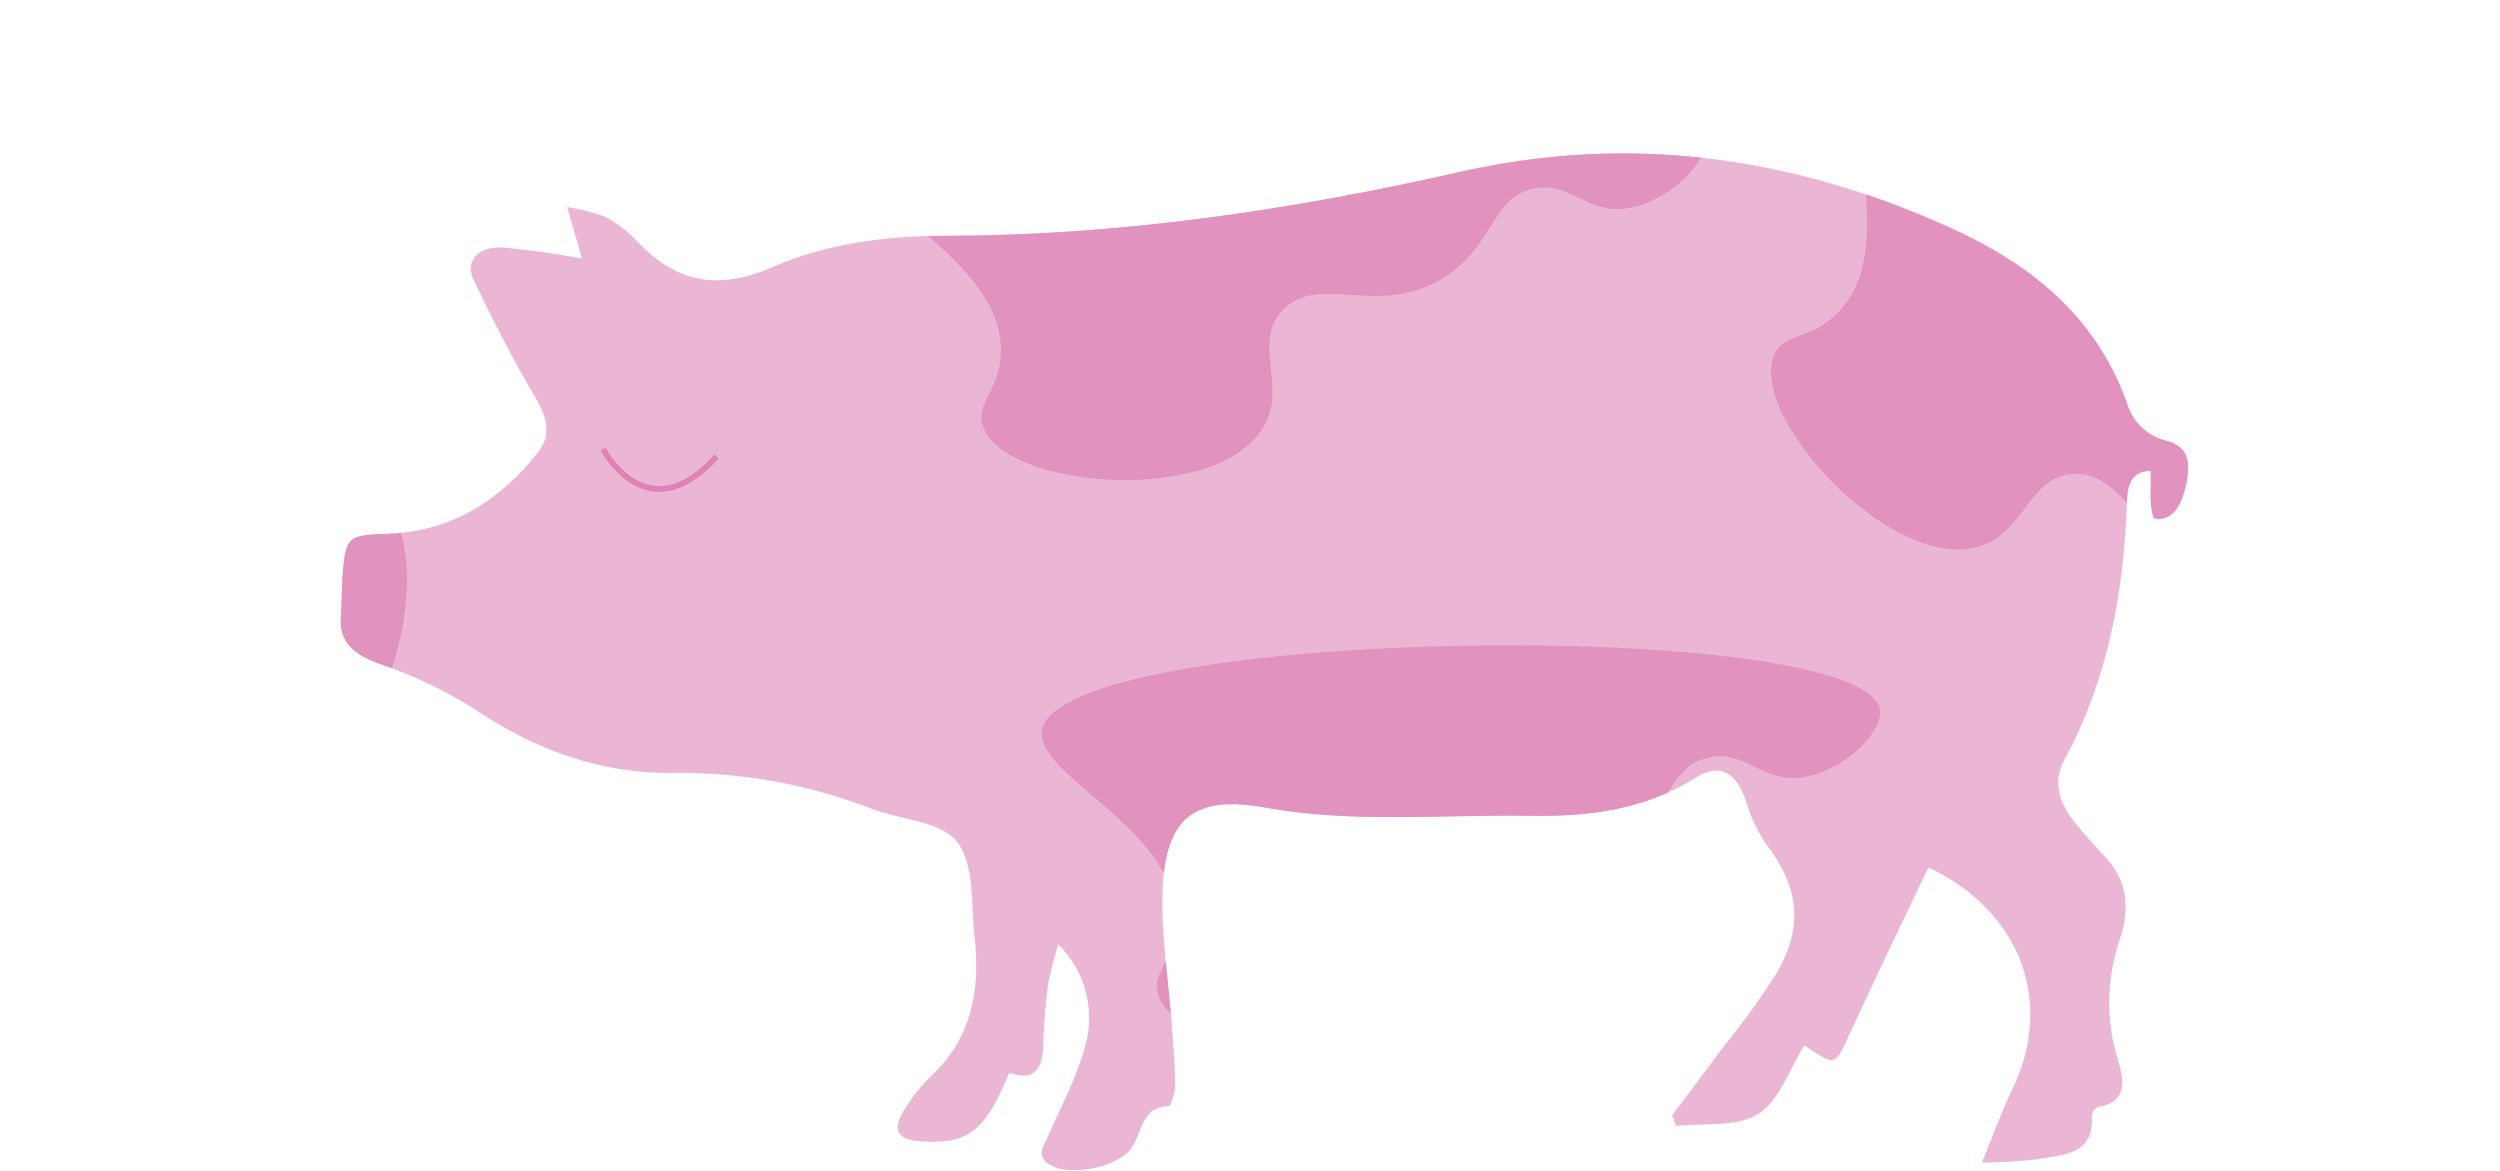
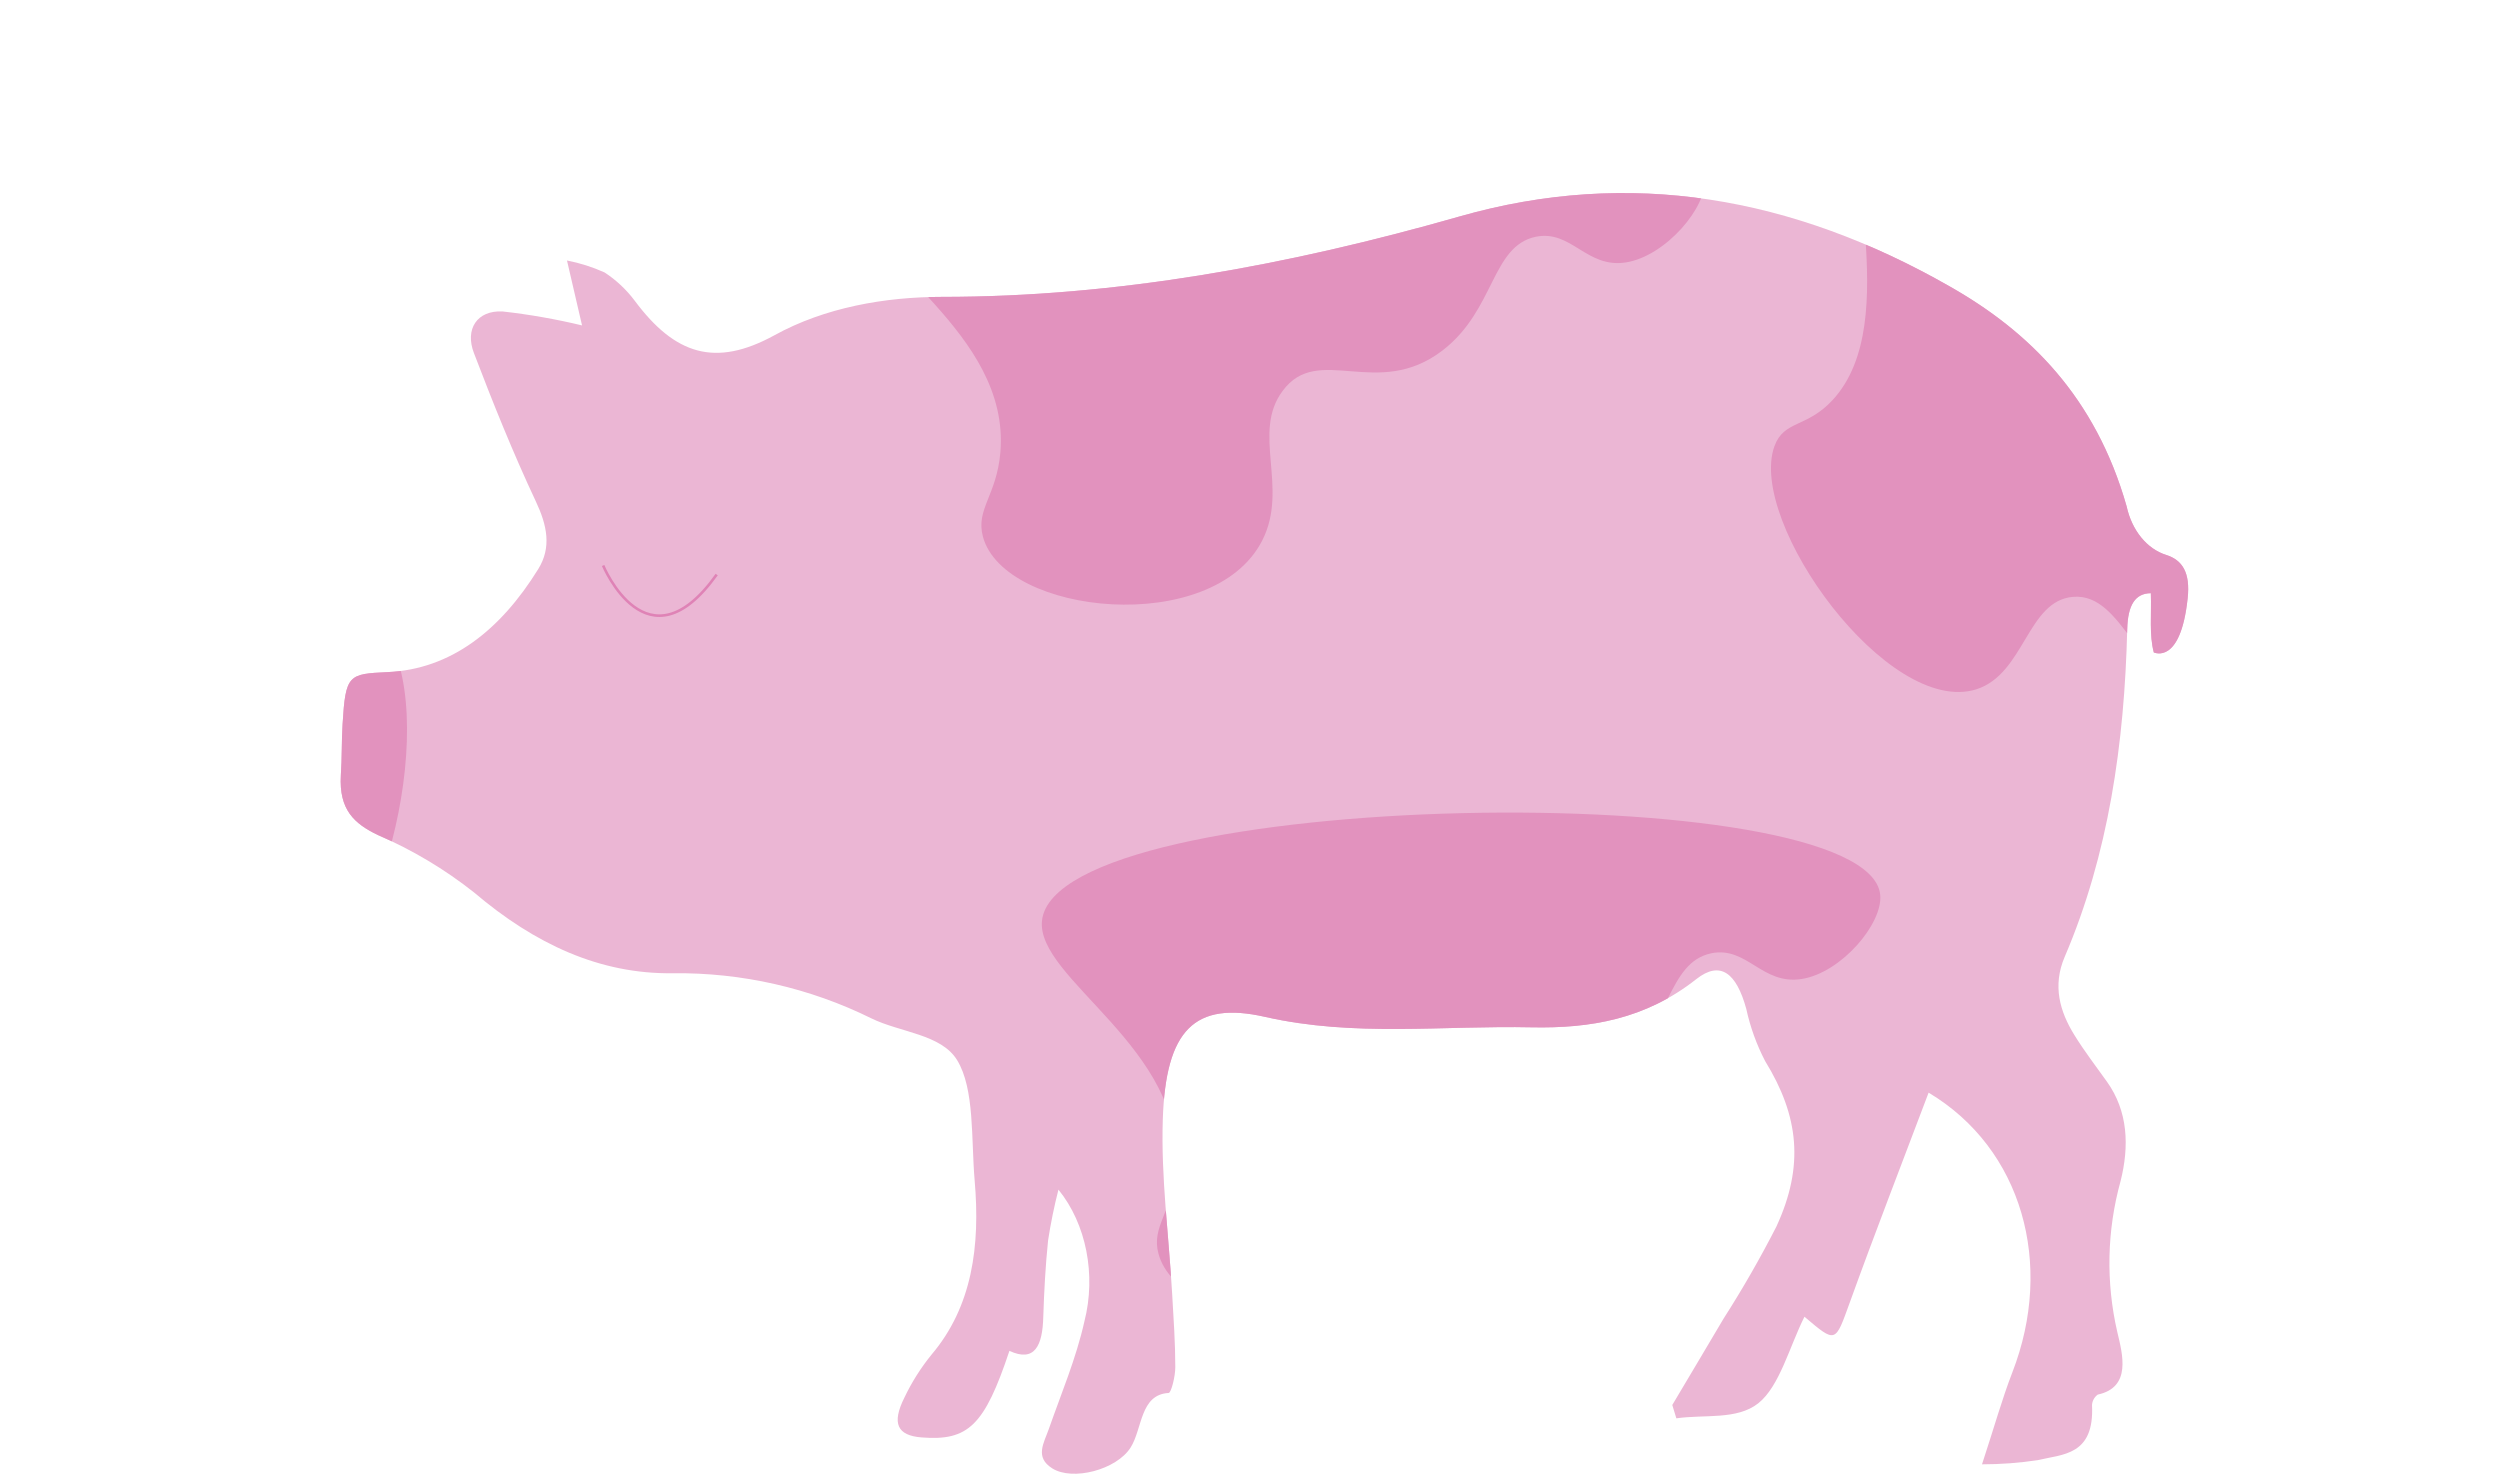
- <svg xmlns="http://www.w3.org/2000/svg" viewBox="0 0 302.07 141.42">
+ <svg xmlns="http://www.w3.org/2000/svg" viewBox="0 0 664.3 391.58">
  <defs>
    <style>.cls-1{fill:none;}.cls-2,.cls-3{fill:#ebb6d4;}.cls-3{stroke:#df83b6;stroke-miterlimit:10;stroke-width:0.7px;}.cls-4{clip-path:url(#clip-path);}.cls-5{fill:#e292be;}</style>
-     <clipPath id="clip-path" transform="translate(41.19 18.5)">
-       <path class="cls-1" d="M223.13,38.93c.34-2.47-.63-3.68-2.6-4.17a6.59,6.59,0,0,1-4.77-4.66C212,19.61,204,13.33,194.4,9c-19-8.61-38.68-11.38-59.26-6.71S93.81,10,72.58,10c-6.78,0-14.08,1-20.22,3.69-7.13,3.1-12,1.86-16.86-3.32a13.61,13.61,0,0,0-3.64-2.71,24.59,24.59,0,0,0-4.53-1.15l1.8,6.23a96.29,96.29,0,0,0-9.6-1.34c-3.09-.13-4.58,1.7-3.46,4,2.32,4.83,4.75,9.62,7.48,14.23,1.36,2.3,1.91,4.4.29,6.48C19.25,42,13.28,45.72,5.67,46c-4.74.18-5.1.21-5.46,5C.08,52.63.14,54.27,0,55.9c-.24,3.3,1.61,4.64,4.47,5.73A55.73,55.73,0,0,1,16.1,67.15c7.32,4.94,15.19,7.84,24,7.74a64.31,64.31,0,0,1,24,4.32c3.52,1.36,8.42,1.51,10.35,4,2.13,2.76,1.69,7.58,2.12,11.53.69,6.3-.29,12.13-5.23,16.75a20.38,20.38,0,0,0-3.27,4.12c-1.54,2.46-.85,3.61,2.07,3.8,5.67.36,7.62-1.14,10.63-8.3,3.06,1.13,4-.5,4.08-3.26.1-2.46.26-4.92.58-7.36a41.7,41.7,0,0,1,1.25-4.86,12.39,12.39,0,0,1,3.14,12.65c-1,3.56-2.79,6.89-4.29,10.3-.61,1.38-1.74,2.73.4,3.8,2.46,1.24,7.77.14,9.47-2,1.44-1.79,1.13-5.08,4.59-5.23.32,0,.82-1.62.81-2.49,0-2.33-.21-4.67-.38-7-.4-5.59-1.36-11.21-1.13-16.77.35-8.55,3.82-11.37,12.37-9.82,10.75,1.94,21.48.81,32.22,1,7,.11,13.7-.76,19.86-4.62,2.92-1.83,4.86-.59,6.05,2.85a17.75,17.75,0,0,0,2.28,5c4.09,5.28,4.75,10.07,1.36,15.87a101.91,101.91,0,0,1-6.37,8.81c-2.05,2.77-4.14,5.52-6.21,8.29l.49,1.28c3.36-.39,7.32.18,9.9-1.44s3.77-5.44,5.58-8.3c3.83,2.58,3.7,2.52,5.49-1.4,3.07-6.75,6.33-13.4,9.51-20.1,11.31,5.37,15.19,16.45,10.12,26.83-1.25,2.57-2.2,5.28-3.67,8.83a56.6,56.6,0,0,0,6.74-.4c3-.58,6.86-.43,6.55-5.29a1.31,1.31,0,0,1,.7-1c4.07-.7,3-3.86,2.36-6a23.53,23.53,0,0,1,.39-14.47c1.07-3.37.93-6.72-1.65-9.56-1.33-1.48-2.72-2.92-3.94-4.48-1.75-2.25-2.65-4.72-1.16-7.49,5.3-9.82,7.22-20.46,7.56-31.46.07-2.28.95-3.41,2.85-3.43.09,2.07-.21,4,.36,5.69C219.08,44.11,222.27,45.35,223.13,38.93Z" />
+     <clipPath id="clip-path">
+       <path class="cls-1" d="M581.3,159c.75-6.84-1.39-10.19-5.72-11.55-5.09-1.59-9.11-6.53-10.49-12.9-8.27-29.06-25.86-46.45-47-58.44C476.33,52.27,433.05,44.6,387.79,57.53S296.9,78.89,250.21,78.89c-14.91,0-31,2.77-44.47,10.22-15.68,8.58-26.39,5.15-37.08-9.2a31.7,31.7,0,0,0-8-7.51,45.63,45.63,0,0,0-10-3.18l4,17.25a171.48,171.48,0,0,0-21.11-3.71c-6.79-.36-10.07,4.71-7.61,11.08,5.11,13.38,10.45,26.65,16.45,39.41,3,6.37,4.2,12.19.64,17.95-10.09,16.31-23.22,26.62-40,27.39-10.42.5-11.21.58-12,13.85-.28,4.51-.15,9.06-.46,13.57-.53,9.14,3.54,12.85,9.83,15.87A113.86,113.86,0,0,1,126,237.17c16.1,13.68,33.4,21.71,52.78,21.44a115.94,115.94,0,0,1,52.78,12c7.74,3.77,18.52,4.18,22.76,11.08,4.69,7.64,3.72,21,4.66,31.93,1.52,17.45-.63,33.6-11.5,46.39a56.63,56.63,0,0,0-7.19,11.42c-3.39,6.81-1.87,10,4.55,10.52,12.47,1,16.76-3.16,23.38-23,6.73,3.13,8.8-1.38,9-9,.22-6.81.58-13.62,1.28-20.38.7-4.55,1.62-9.05,2.75-13.46,7.39,9.09,10.06,22.65,6.9,35-2.2,9.86-6.13,19.09-9.43,28.53-1.34,3.82-3.83,7.56.88,10.53,5.41,3.43,17.09.38,20.83-5.54,3.16-5,2.48-14.07,10.09-14.49.7,0,1.8-4.49,1.78-6.89,0-6.46-.46-12.94-.83-19.39-.88-15.48-3-31.05-2.49-46.45.77-23.68,8.4-31.49,27.2-27.2,23.65,5.38,47.24,2.25,70.86,2.77,15.4.31,30.13-2.1,43.68-12.79,6.42-5.07,10.69-1.64,13.3,7.89a56,56,0,0,0,5,13.85c9,14.62,10.44,27.89,3,44q-6.48,12.66-14,24.4c-4.51,7.68-9.1,15.29-13.66,23l1.08,3.55c7.39-1.08,16.1.5,21.77-4s8.29-15.07,12.27-23c8.43,7.15,8.14,7,12.08-3.88,6.75-18.69,13.92-37.11,20.91-55.66,24.88,14.87,33.41,45.56,22.26,74.3-2.75,7.12-4.84,14.63-8.07,24.46a99.6,99.6,0,0,0,14.82-1.11c6.6-1.6,15.09-1.19,14.41-14.65a3.69,3.69,0,0,1,1.53-2.77c9-1.94,6.6-10.69,5.19-16.62a81.37,81.37,0,0,1,.86-40.07c2.36-9.34,2-18.61-3.63-26.48-2.92-4.1-6-8.09-8.66-12.41-3.85-6.23-5.83-13.07-2.55-20.74,11.65-27.2,15.88-56.67,16.62-87.13.16-6.32,2.09-9.45,6.27-9.5.2,5.73-.46,11.07.79,15.75C572.39,173.36,579.41,176.79,581.3,159Z" />
    </clipPath>
  </defs>
  <g id="Layer_2" data-name="Layer 2">
-     <g id="Glavno_Besedilo" data-name="Glavno Besedilo">
-       <path class="cls-2" d="M223.13,38.93c.34-2.47-.63-3.68-2.6-4.17a6.59,6.59,0,0,1-4.77-4.66C212,19.61,204,13.33,194.4,9c-19-8.61-38.68-11.38-59.26-6.71S93.81,10,72.58,10c-6.78,0-14.08,1-20.22,3.69-7.13,3.1-12,1.86-16.86-3.32a13.61,13.61,0,0,0-3.64-2.71,24.59,24.59,0,0,0-4.53-1.15l1.8,6.23a96.29,96.29,0,0,0-9.6-1.34c-3.09-.13-4.58,1.7-3.46,4,2.32,4.83,4.75,9.62,7.48,14.23,1.36,2.3,1.91,4.4.29,6.48C19.25,42,13.28,45.72,5.67,46c-4.74.18-5.1.21-5.46,5C.08,52.63.14,54.27,0,55.9c-.24,3.3,1.61,4.64,4.47,5.73A55.73,55.73,0,0,1,16.1,67.15c7.32,4.94,15.19,7.84,24,7.74a64.31,64.31,0,0,1,24,4.32c3.52,1.36,8.42,1.51,10.35,4,2.13,2.76,1.69,7.58,2.12,11.53.69,6.3-.29,12.13-5.23,16.75a20.38,20.38,0,0,0-3.27,4.12c-1.54,2.46-.85,3.61,2.07,3.8,5.67.36,7.62-1.14,10.63-8.3,3.06,1.13,4-.5,4.08-3.26.1-2.46.26-4.92.58-7.36a41.7,41.7,0,0,1,1.25-4.86,12.39,12.39,0,0,1,3.14,12.65c-1,3.56-2.79,6.89-4.29,10.3-.61,1.38-1.74,2.73.4,3.8,2.46,1.24,7.77.14,9.47-2,1.44-1.79,1.13-5.08,4.59-5.23.32,0,.82-1.62.81-2.49,0-2.33-.21-4.67-.38-7-.4-5.59-1.36-11.21-1.13-16.77.35-8.55,3.82-11.37,12.37-9.82,10.75,1.94,21.48.81,32.22,1,7,.11,13.7-.76,19.86-4.62,2.92-1.83,4.86-.59,6.05,2.85a17.75,17.75,0,0,0,2.28,5c4.09,5.28,4.75,10.07,1.36,15.87a101.91,101.91,0,0,1-6.37,8.81c-2.05,2.77-4.14,5.52-6.21,8.29l.49,1.28c3.36-.39,7.32.18,9.9-1.44s3.77-5.44,5.58-8.3c3.83,2.58,3.7,2.52,5.49-1.4,3.07-6.75,6.33-13.4,9.51-20.1,11.31,5.37,15.19,16.45,10.12,26.83-1.25,2.57-2.2,5.28-3.67,8.83a56.6,56.6,0,0,0,6.74-.4c3-.58,6.86-.43,6.55-5.29a1.31,1.31,0,0,1,.7-1c4.07-.7,3-3.86,2.36-6a23.53,23.53,0,0,1,.39-14.47c1.07-3.37.93-6.72-1.65-9.56-1.33-1.48-2.72-2.92-3.94-4.48-1.75-2.25-2.65-4.72-1.16-7.49,5.3-9.82,7.22-20.46,7.56-31.46.07-2.28.95-3.41,2.85-3.43.09,2.07-.21,4,.36,5.69C219.08,44.11,222.27,45.35,223.13,38.93Z" transform="translate(41.19 18.5)" />
-       <path class="cls-3" d="M31.68,35.77S37,46,45.4,36.64" transform="translate(41.19 18.5)" />
-       <g class="cls-4">
-         <path class="cls-5" d="M63.5,1c-.82,5.62,17.42,12.29,16.18,23.91-.45,4.15-3,5.44-2.11,8.08,2.56,7.55,27.81,9.64,33.75.35C114.56,28.29,110,23,113.78,19c4.3-4.62,11.45.95,19.34-3.87,6.34-3.88,5.87-10,11.25-10.9,4.33-.69,6.12,3.07,10.89,2.46s9.86-5.34,9.5-8.08C163.26-12.9,65.36-11.66,63.5,1Z" transform="translate(41.19 18.5)" />
-         <path class="cls-5" d="M84.71,69.81c-.82,5.62,17.43,12.29,16.18,23.91-.45,4.15-3,5.44-2.11,8.08,2.56,7.55,27.81,9.64,33.75.36,3.24-5.08-1.32-10.37,2.46-14.42,4.31-4.62,11.46,1,19.34-3.87,6.34-3.87,5.88-10,11.25-10.9,4.33-.69,6.12,3.07,10.9,2.47s9.85-5.34,9.49-8.09C184.48,55.89,86.57,57.13,84.71,69.81Z" transform="translate(41.19 18.5)" />
-         <path class="cls-5" d="M184.77-8.65c-4.44,3.55,4.34,20.88-4.51,28.51-3.16,2.73-5.91,1.93-7.06,4.47-3.28,7.27,13.74,26,24.42,23.3,5.84-1.49,6.12-8.47,11.64-8.85,6.3-.43,7.72,8.51,16.77,10.38,7.28,1.5,11.15-3.32,15.66-.28,3.64,2.44,2.38,6.42,6.28,9.23s10.85,2.83,12.46.58C267.16,49.29,194.78-16.64,184.77-8.65Z" transform="translate(41.19 18.5)" />
-         <path class="cls-5" d="M-37.76,80.49c5.27,2.13,16-14,27-10.07,3.93,1.41,4.59,4.2,7.36,4,8-.72,15.93-24.76,8.31-32.72C.78,37.31-5.43,40.49-8.48,35.87c-3.47-5.28,3.63-10.91.81-19.71C-9.94,9.08-16,8.08-15.61,2.66c.35-4.37,4.43-5.23,5-10s-2.86-10.83-5.61-11.13C-27.75-19.74-49.65,75.7-37.76,80.49Z" transform="translate(41.19 18.5)" />
+     <g id="Layer_1-2" data-name="Layer 1">
+       <g id="Glavno_Besedilo" data-name="Glavno Besedilo">
+         <path class="cls-2" d="M581.3,159c.75-6.84-1.39-10.19-5.72-11.55-5.09-1.59-9.11-6.53-10.49-12.9-8.27-29.06-25.86-46.45-47-58.44C476.33,52.27,433.05,44.6,387.79,57.53S296.9,78.89,250.21,78.89c-14.91,0-31,2.77-44.47,10.22-15.68,8.58-26.39,5.15-37.08-9.2a31.7,31.7,0,0,0-8-7.51,45.63,45.63,0,0,0-10-3.18l4,17.25a171.48,171.48,0,0,0-21.11-3.71c-6.79-.36-10.07,4.71-7.61,11.08,5.11,13.38,10.45,26.65,16.45,39.41,3,6.37,4.2,12.19.64,17.95-10.09,16.31-23.22,26.62-40,27.39-10.42.5-11.21.58-12,13.85-.28,4.51-.15,9.06-.46,13.57-.53,9.14,3.54,12.85,9.83,15.87A113.86,113.86,0,0,1,126,237.17c16.1,13.68,33.4,21.71,52.78,21.44a115.94,115.94,0,0,1,52.78,12c7.74,3.77,18.52,4.18,22.76,11.08,4.69,7.64,3.72,21,4.66,31.93,1.52,17.45-.63,33.6-11.5,46.39a56.63,56.63,0,0,0-7.19,11.42c-3.39,6.81-1.87,10,4.55,10.52,12.47,1,16.76-3.16,23.38-23,6.73,3.13,8.8-1.38,9-9,.22-6.81.58-13.62,1.28-20.38.7-4.55,1.62-9.05,2.75-13.46,7.39,9.09,10.06,22.65,6.9,35-2.2,9.86-6.13,19.09-9.43,28.53-1.34,3.82-3.83,7.56.88,10.53,5.41,3.43,17.09.38,20.83-5.54,3.16-5,2.48-14.07,10.09-14.49.7,0,1.8-4.49,1.78-6.89,0-6.46-.46-12.94-.83-19.39-.88-15.48-3-31.05-2.49-46.45.77-23.68,8.4-31.49,27.2-27.2,23.65,5.38,47.24,2.25,70.86,2.77,15.4.31,30.13-2.1,43.68-12.79,6.42-5.07,10.69-1.64,13.3,7.89a56,56,0,0,0,5,13.85c9,14.62,10.44,27.89,3,44q-6.48,12.66-14,24.4c-4.51,7.68-9.1,15.29-13.66,23l1.08,3.55c7.39-1.08,16.1.5,21.77-4s8.29-15.07,12.27-23c8.43,7.15,8.14,7,12.08-3.88,6.75-18.69,13.92-37.11,20.91-55.66,24.88,14.87,33.41,45.56,22.26,74.3-2.75,7.12-4.84,14.63-8.07,24.46a99.6,99.6,0,0,0,14.82-1.11c6.6-1.6,15.09-1.19,14.41-14.65a3.69,3.69,0,0,1,1.53-2.77c9-1.94,6.6-10.69,5.19-16.62a81.37,81.37,0,0,1,.86-40.07c2.36-9.34,2-18.61-3.63-26.48-2.92-4.1-6-8.09-8.66-12.41-3.85-6.23-5.83-13.07-2.55-20.74,11.65-27.2,15.88-56.67,16.62-87.13.16-6.32,2.09-9.45,6.27-9.5.2,5.73-.46,11.07.79,15.75C572.39,173.36,579.41,176.79,581.3,159Z" />
+         <path class="cls-3" d="M160.26,150.26s11.7,28.33,30.18,2.41" />
+         <g class="cls-4">
+           <path class="cls-5" d="M230.24,54c-1.8,15.56,38.31,34,35.58,66.22-1,11.49-6.59,15.07-4.64,22.38,5.63,20.91,61.16,26.7,74.23,1,7.12-14-2.91-28.64,5.41-39.72C350.27,91,366,106.44,383.35,93.09c13.94-10.74,12.91-27.69,24.74-30.18,9.52-1.92,13.46,8.5,24,6.81s21.68-14.79,20.89-22.38C449.63,15.46,234.33,18.9,230.24,54Z" />
+           <path class="cls-5" d="M276.89,244.54c-1.81,15.56,38.33,34,35.58,66.22-1,11.49-6.6,15.07-4.64,22.38,5.63,20.91,61.16,26.7,74.22,1,7.13-14.07-2.9-28.72,5.41-39.93,9.48-12.8,25.21,2.77,42.53-10.72,13.95-10.72,12.94-27.7,24.75-30.19,9.52-1.91,13.45,8.5,24,6.84s21.66-14.79,20.87-22.41C496.3,206,281,209.42,276.89,244.54Z" />
+           <path class="cls-5" d="M496.94,27.23c-9.77,9.83,9.54,57.83-9.92,79-6.95,7.57-13,5.35-15.53,12.38-7.21,20.14,30.22,72,53.71,64.54C538,179,538.66,159.65,550.8,158.6c13.85-1.2,17,23.57,36.88,28.74,16,4.16,24.52-9.19,34.44-.77,8,6.76,5.23,17.78,13.81,25.56s23.86,7.84,27.4,1.61C678.13,187.7,519,5.1,496.94,27.23Z" />
+           <path class="cls-5" d="M7.55,274.12c11.59,5.9,35.19-38.78,59.38-27.89,8.64,3.9,10.09,11.63,16.18,11.07,17.6-2,35-68.57,18.28-90.62-9.08-12.16-22.74-3.35-29.45-16.14-7.63-14.63,8-30.22,1.78-54.59-5-19.61-18.32-22.38-17.46-37.39.77-12.11,9.74-14.49,11-27.7S61,.87,54.92,0C29.56-3.48-18.6,260.85,7.55,274.12Z" />
+         </g>
      </g>
    </g>
  </g>
</svg>
